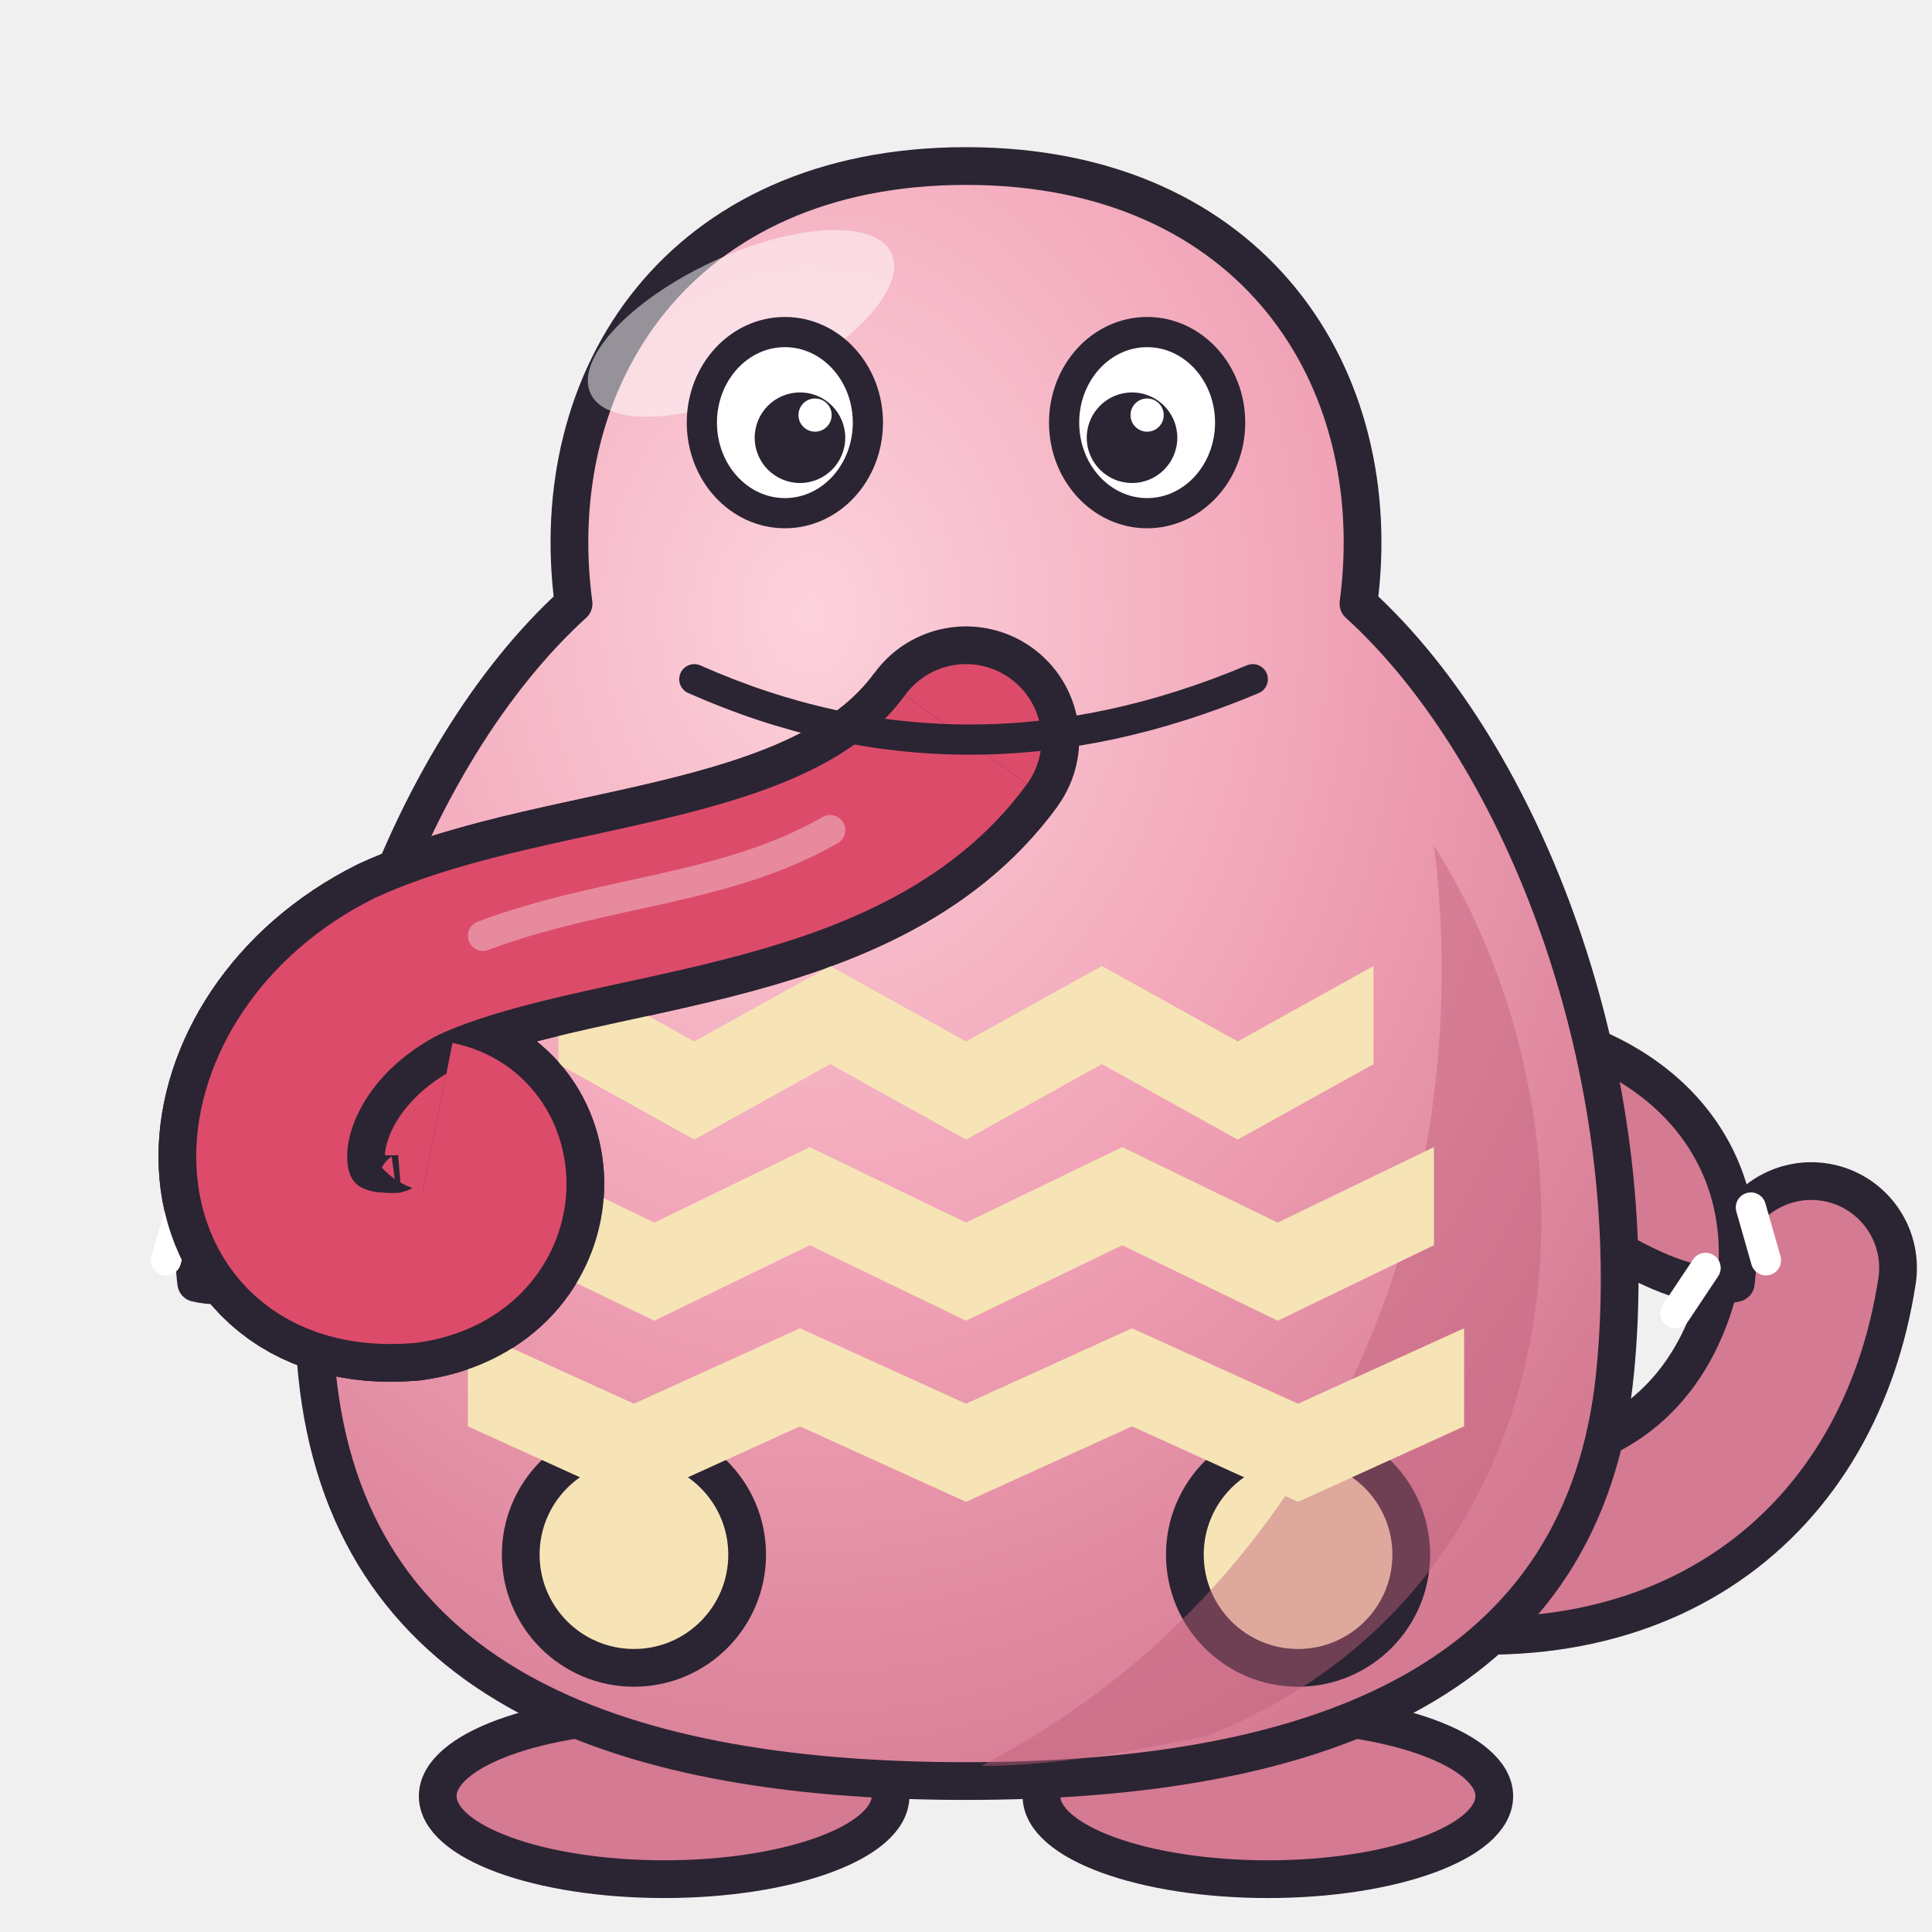
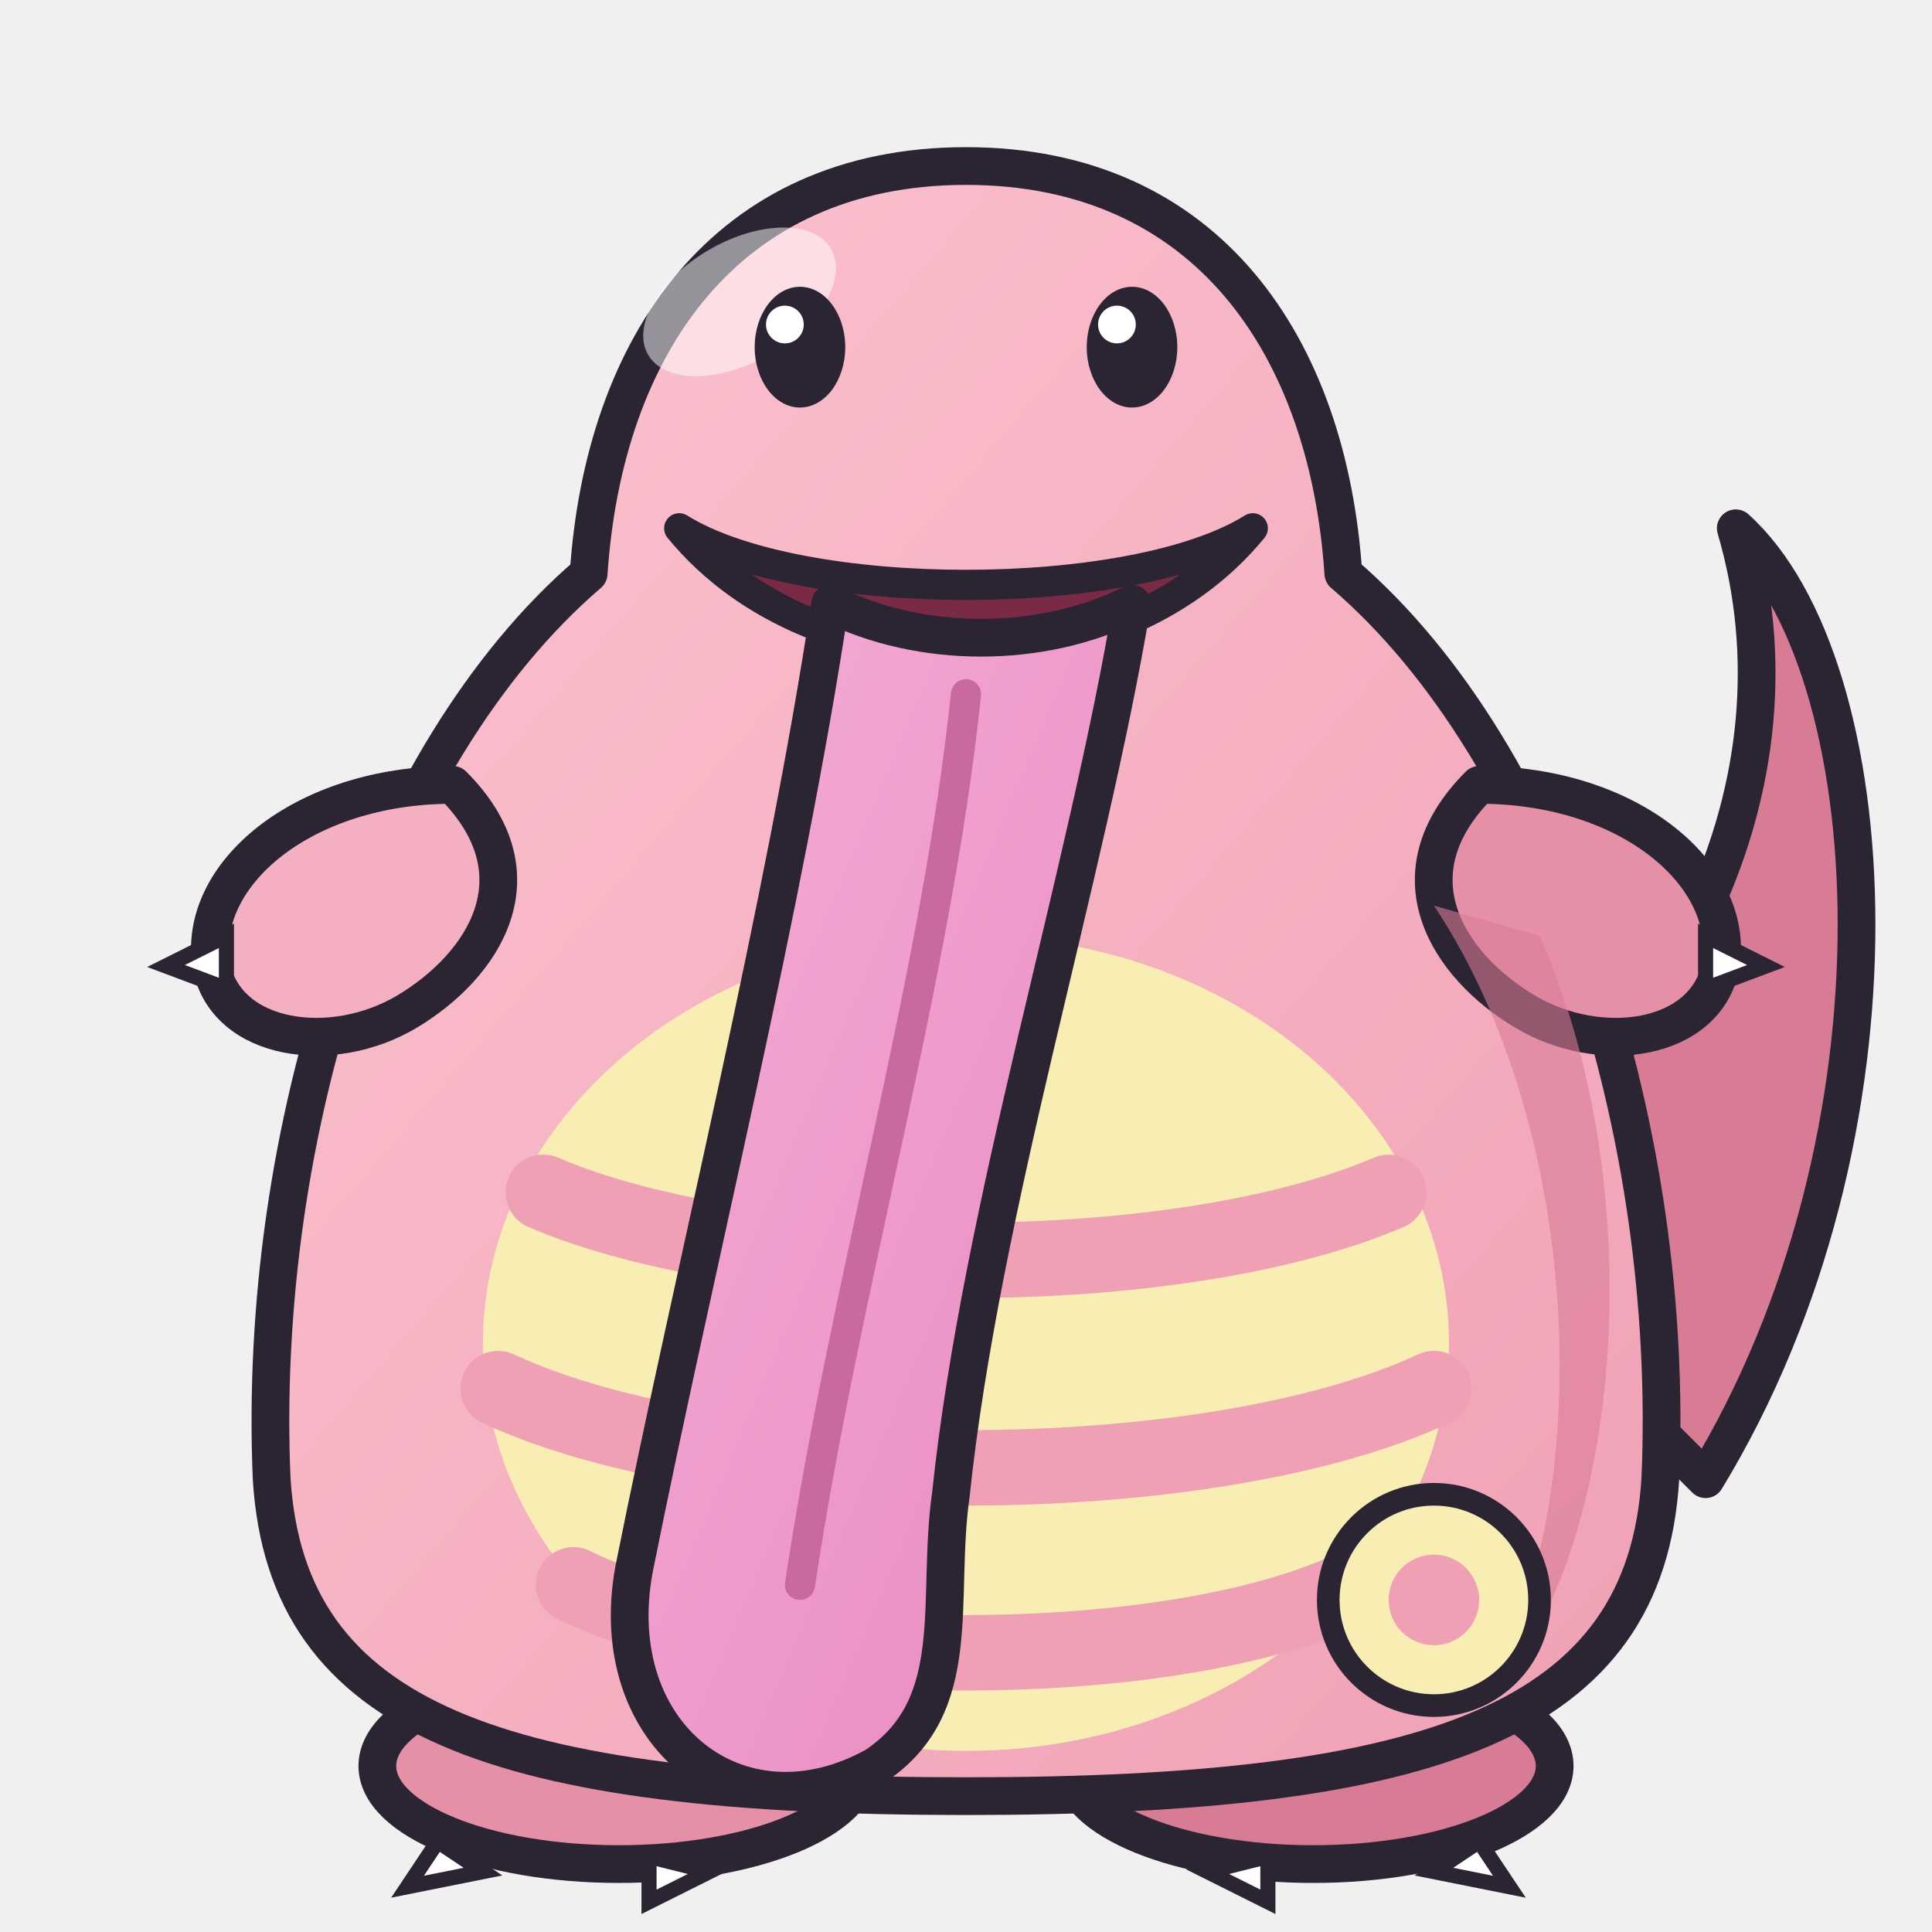
<svg xmlns="http://www.w3.org/2000/svg" viewBox="0 0 256 256">
  <defs>
-     <radialGradient id="skin" cx="38%" cy="28%" r="78%">
-       <stop offset="0" stop-color="#fcd2dc" />
-       <stop offset="0.55" stop-color="#f0a0b4" />
-       <stop offset="1" stop-color="#d47a92" />
-     </radialGradient>
-     <clipPath id="bodyclip">
-       <path d="M128 22 C166 22 184 50 180 80 C202 100 218 142 214 182 C210 222 176 236 128 236 C80 236 46 222 42 182 C38 142 54 100 76 80 C72 50 90 22 128 22 Z" />
-     </clipPath>
+     <linearGradient id="skin" x1="0" y1="0" x2="1" y2="1">
+       <stop offset="0" stop-color="#fcc4d0" />
+       <stop offset="1" stop-color="#f0a0b4" />
+     </linearGradient>
+     <linearGradient id="tongue" x1="0" y1="0" x2="1" y2="1">
+       <stop offset="0" stop-color="#f6aed6" />
+       <stop offset="1" stop-color="#e888c0" />
+     </linearGradient>
  </defs>
  <g stroke="#2b2433" stroke-width="5" stroke-linejoin="round" stroke-linecap="round">
-     <path d="M184 204 C216 210 236 194 240 168" fill="none" stroke="#2b2433" stroke-width="28" />
-     <path d="M184 204 C216 210 236 194 240 168" fill="none" stroke="#d47a92" stroke-width="18" />
-     <ellipse cx="88" cy="238" rx="30" ry="11" fill="#d47a92" />
-     <ellipse cx="168" cy="238" rx="30" ry="11" fill="#d47a92" />
-     <path d="M54 136 C34 140 24 154 26 170 C34 172 44 164 58 156 Z" fill="url(#skin)" />
-     <path d="M202 136 C222 140 232 154 230 170 C222 172 212 164 198 156 Z" fill="#d47a92" />
-     <path d="M128 22 C166 22 184 50 180 80 C202 100 218 142 214 182 C210 222 176 236 128 236 C80 236 46 222 42 182 C38 142 54 100 76 80 C72 50 90 22 128 22 Z" fill="url(#skin)" />
-     <circle cx="84" cy="206" r="15" fill="#f6e4b6" />
-     <circle cx="172" cy="206" r="15" fill="#f6e4b6" />
-     <path d="M128 98 C112 120 76 118 54 128 C30 140 30 170 54 168 C68 166 68 150 58 148" fill="none" stroke="#2b2433" stroke-width="30" />
-     <path d="M128 98 C112 120 76 118 54 128 C30 140 30 170 54 168 C68 166 68 150 58 148" fill="none" stroke="#dc4c6a" stroke-width="20" />
+     <path d="M190 160 C222 140 240 104 230 70 C250 88 254 150 226 196 Z" fill="#d87c96" />
+     <ellipse cx="82" cy="234" rx="32" ry="13" fill="#e690a8" />
+     <ellipse cx="174" cy="234" rx="32" ry="13" fill="#d87c96" />
+     <path d="M128 22 C160 22 176 46 178 76 C206 100 222 150 220 196 C218 228 190 238 128 238 C66 238 38 228 36 196 C34 150 50 100 78 76 C80 46 96 22 128 22 Z" fill="url(#skin)" />
+     <path d="M60 104 C40 104 26 116 28 128 C30 138 44 140 54 134 C64 128 72 116 60 104 Z" fill="#f4b0c0" />
+     <path d="M196 104 C216 104 230 116 228 128 C226 138 212 140 202 134 C192 128 184 116 196 104 Z" fill="#e690a8" />
  </g>
-   <path d="M30 168 l4 6 M24 160 l-2 7 M226 168 l-4 6 M232 160 l2 7" stroke="#fff" stroke-width="4" stroke-linecap="round" />
-   <path d="M190 112 C214 150 210 210 160 230 C150 232 140 234 130 234 C176 210 196 160 190 112 Z" fill="#c0607c" opacity="0.45" />
-   <ellipse cx="98" cy="42" rx="22" ry="9" fill="#fff" opacity="0.5" transform="rotate(-25 100 42)" />
-   <g clip-path="url(#bodyclip)" fill="#f6e4b6">
-     <path d="M74 128 L92 138 L110 128 L128 138 L146 128 L164 138 L182 128 L182 141 L164 151 L146 141 L128 151 L110 141 L92 151 L74 141 Z" />
-     <path d="M66 152 L86.7 162 L107.3 152 L128 162 L148.7 152 L169.3 162 L190 152 L190 165 L169.3 175 L148.7 165 L128 175 L107.3 165 L86.7 175 L66 165 Z" />
-     <path d="M62 176 L84 186 L106 176 L128 186 L150 176 L172 186 L194 176 L194 189 L172 199 L150 189 L128 199 L106 189 L84 199 L62 189 Z" />
-   </g>
-   <path d="M128 98 C112 120 76 118 54 128 C30 140 30 170 54 168 C68 166 68 150 58 148" fill="none" stroke="#2b2433" stroke-width="30" />
-   <path d="M128 98 C112 120 76 118 54 128 C30 140 30 170 54 168 C68 166 68 150 58 148" fill="none" stroke="#dc4c6a" stroke-width="20" />
-   <path d="M110 110 C96 118 80 118 64 124" fill="none" stroke="#fff" stroke-width="4" stroke-linecap="round" opacity="0.35" />
-   <g stroke="#2b2433" stroke-width="4">
-     <ellipse cx="104" cy="56" rx="11" ry="12" fill="#fff" />
-     <ellipse cx="152" cy="56" rx="11" ry="12" fill="#fff" />
-   </g>
-   <circle cx="106" cy="58" r="6" fill="#2b2433" />
-   <circle cx="150" cy="58" r="6" fill="#2b2433" />
-   <circle cx="108" cy="55" r="2.2" fill="#fff" />
-   <circle cx="152" cy="55" r="2.2" fill="#fff" />
-   <path d="M92 90 Q128 106 166 90" fill="none" stroke="#2b2433" stroke-width="4" stroke-linecap="round" />
+   <ellipse cx="128" cy="178" rx="64" ry="54" fill="#f8eeb4" />
+   <path d="M72 158 C100 170 156 170 184 158 M66 184 C96 198 160 198 190 184 M76 210 C100 222 156 222 180 210" fill="none" stroke="#f0a0b4" stroke-width="10" stroke-linecap="round" />
+   <path d="M190 120 C210 150 212 200 196 226 C214 210 220 160 204 124 Z" fill="#d87c96" opacity="0.6" />
+   <ellipse cx="98" cy="40" rx="14" ry="8" fill="#fff" opacity="0.5" transform="rotate(-30 98 40)" />
+   <circle cx="190" cy="212" r="14" fill="#f8eeb4" stroke="#2b2433" stroke-width="3" />
+   <circle cx="190" cy="212" r="6" fill="#f0a0b4" />
+   <path d="M30 124 l-8 4 l8 3 Z M226 124 l8 4 l-8 3 Z M58 244 l-4 6 l10 -2 Z M86 246 l0 6 l8 -4 Z M168 246 l0 6 l-8 -4 Z M196 244 l4 6 l-10 -2 Z" fill="#fff" stroke="#2b2433" stroke-width="2" />
+   <path d="M90 70 C108 92 148 92 166 70 C150 80 106 80 90 70 Z" fill="#7a2a44" stroke="#2b2433" stroke-width="4" stroke-linejoin="round" />
+   <path d="M110 80 C104 120 92 168 84 208 C80 230 98 244 116 234 C128 226 124 212 126 198 C130 160 144 116 150 80 C138 86 122 86 110 80 Z" fill="url(#tongue)" stroke="#2b2433" stroke-width="5" stroke-linejoin="round" />
+   <path d="M128 92 C124 130 112 170 106 210" fill="none" stroke="#c86aa0" stroke-width="4" stroke-linecap="round" />
+   <ellipse cx="106" cy="46" rx="6" ry="8" fill="#2b2433" />
+   <ellipse cx="150" cy="46" rx="6" ry="8" fill="#2b2433" />
+   <circle cx="104" cy="43" r="2.5" fill="#fff" />
+   <circle cx="148" cy="43" r="2.5" fill="#fff" />
</svg>
